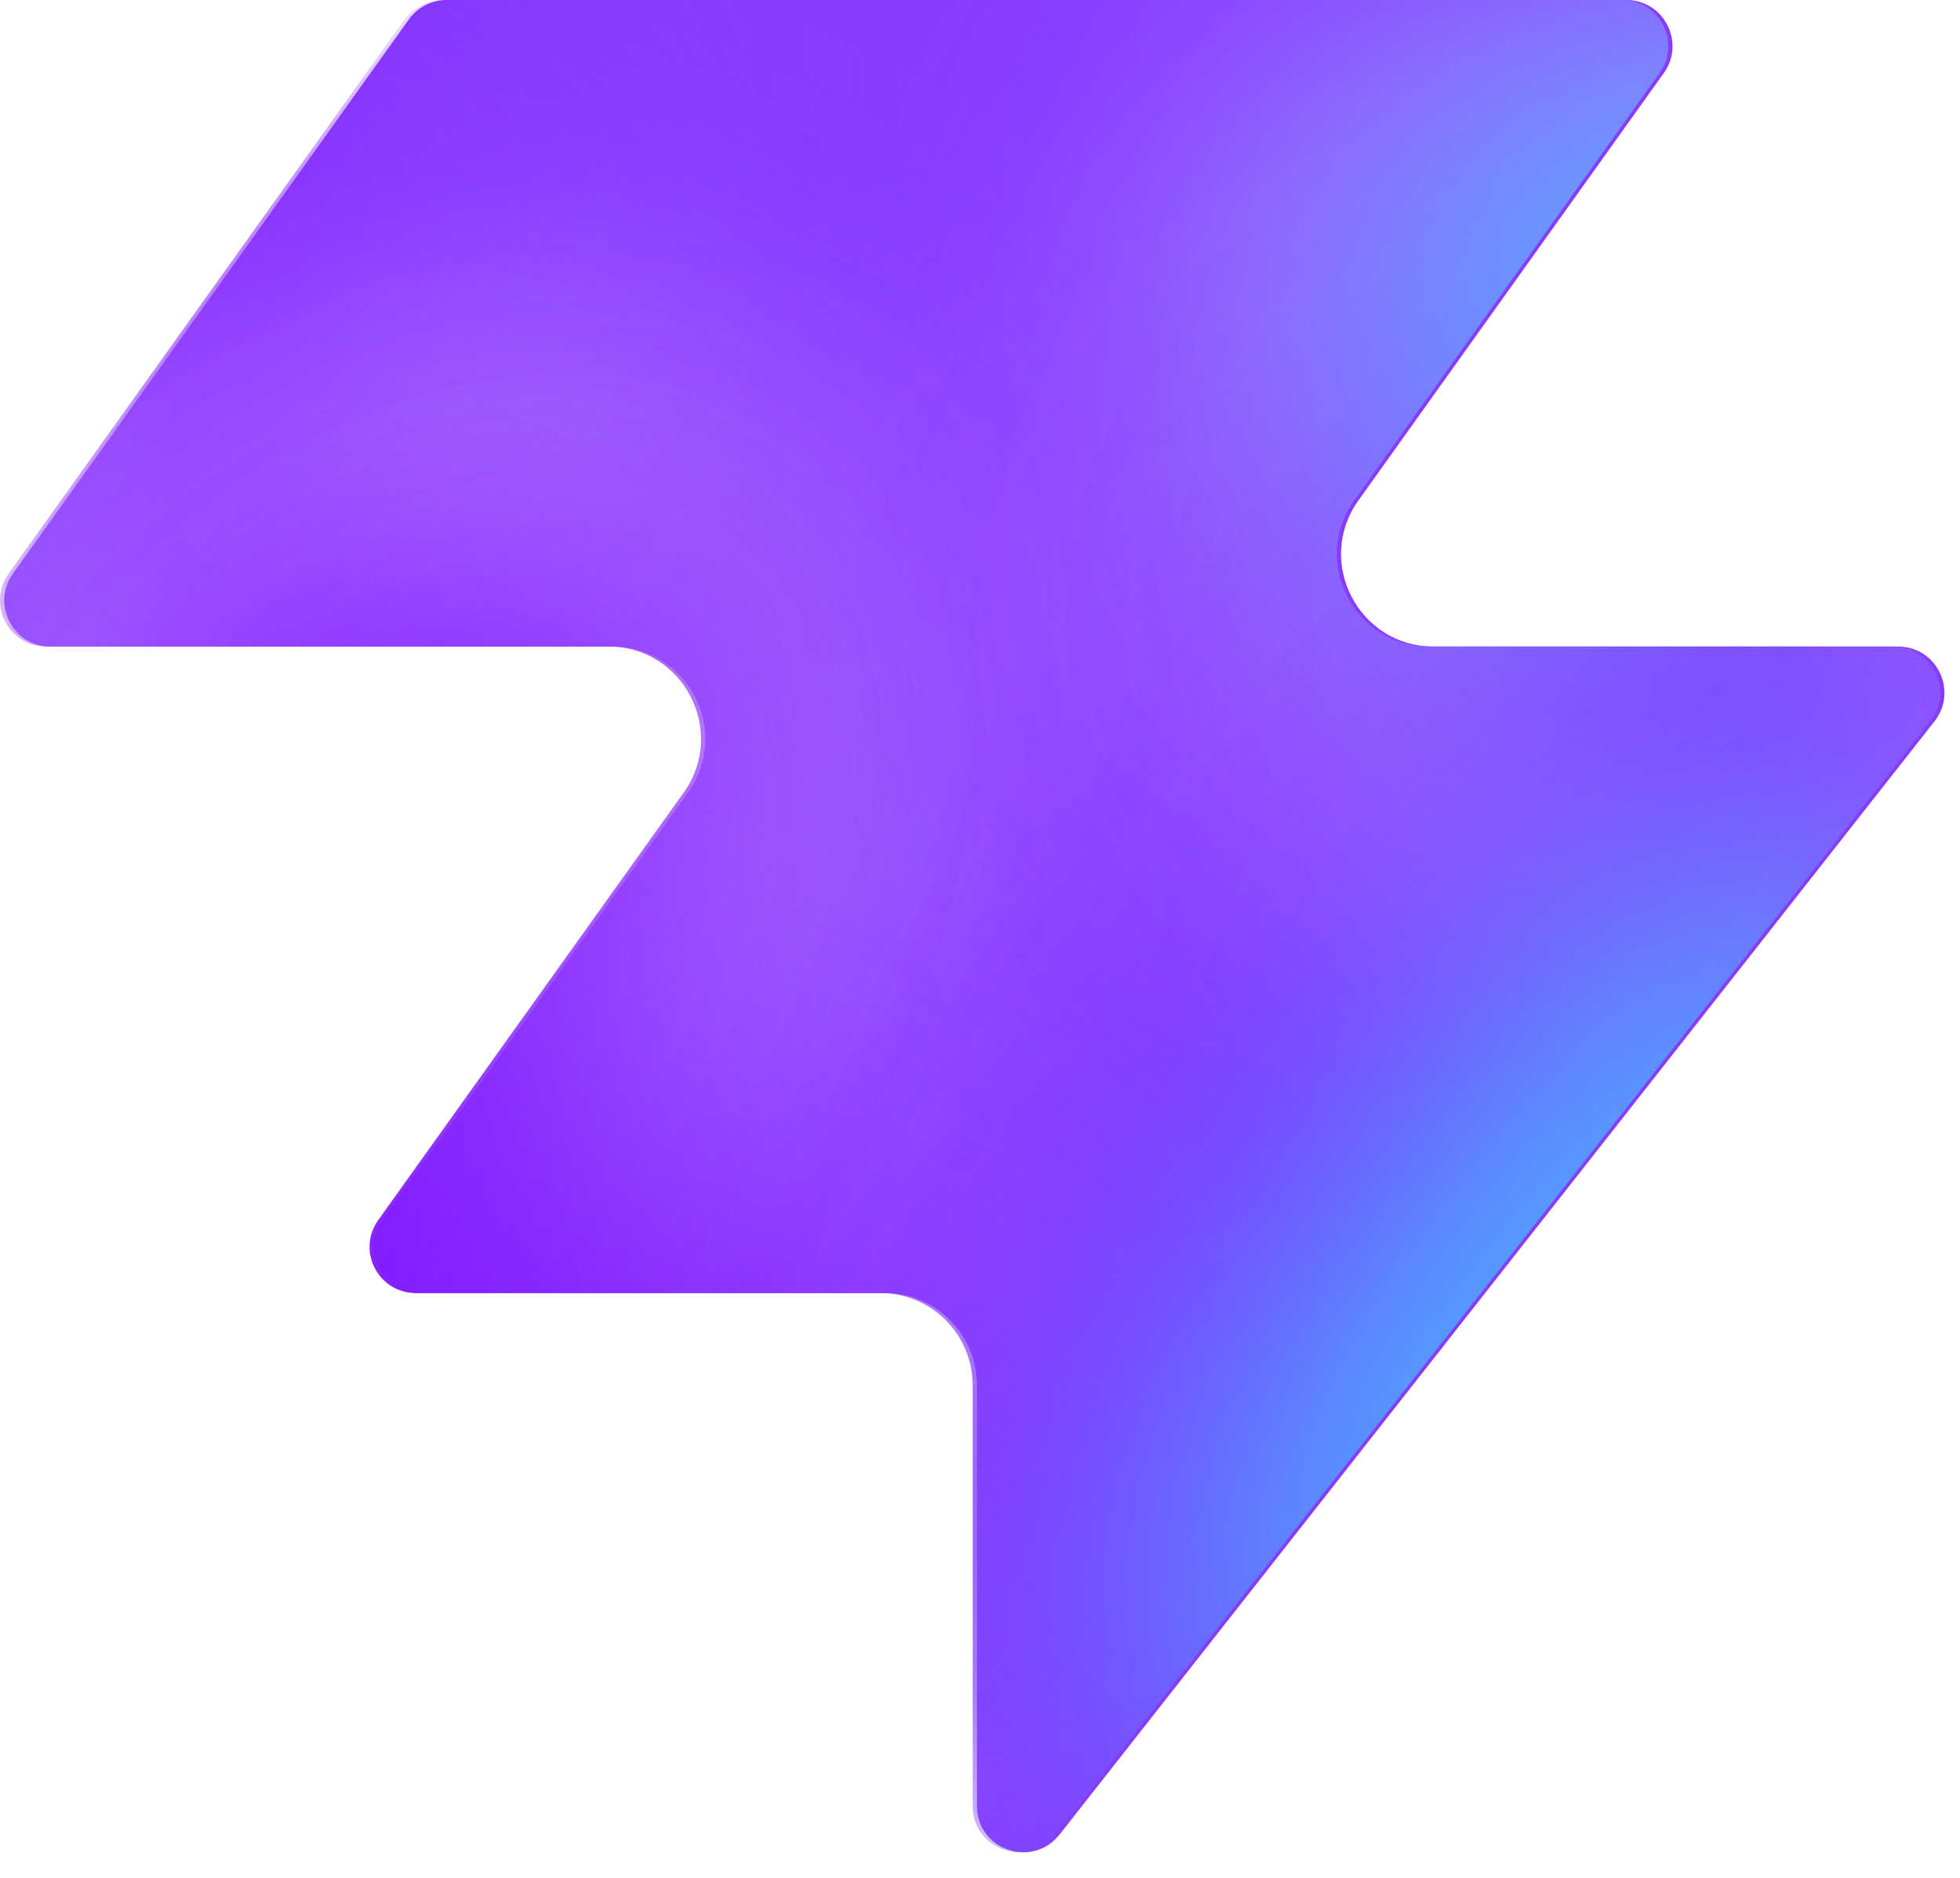
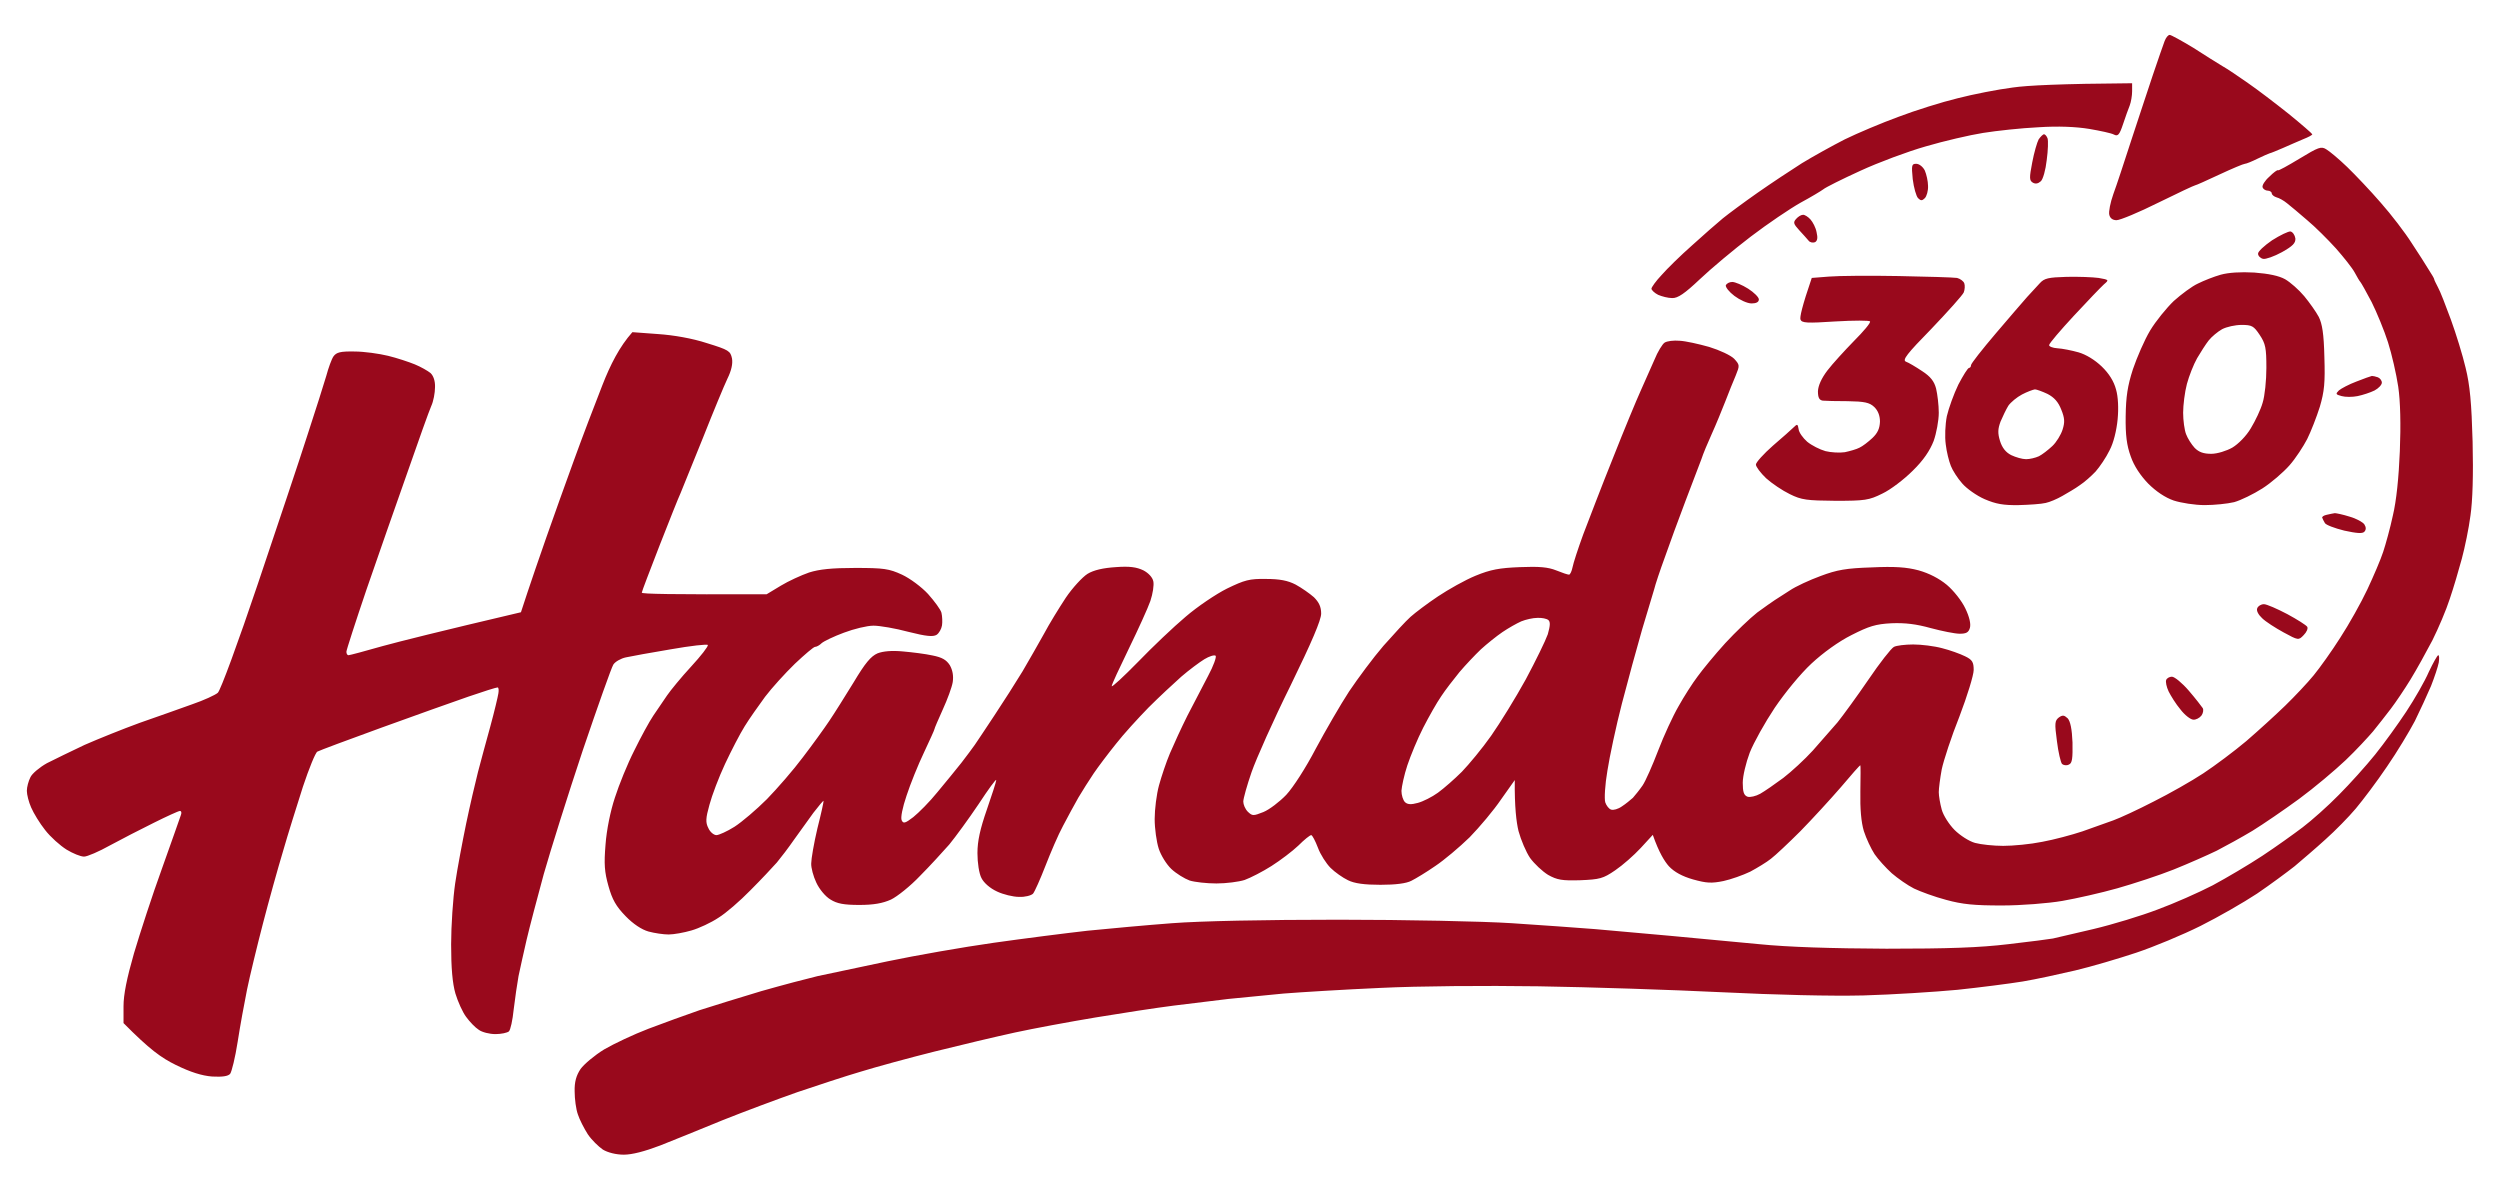
- <svg xmlns="http://www.w3.org/2000/svg" width="48" height="46" fill="none" viewBox="0 0 48 46">
-   <path fill="#863bff" d="M25.946 44.938c-.664.845-2.021.375-2.021-.698V33.937a2.26 2.26 0 0 0-2.262-2.262H10.287c-.92 0-1.456-1.04-.92-1.788l7.48-10.471c1.07-1.497 0-3.578-1.842-3.578H1.237c-.92 0-1.456-1.04-.92-1.788L10.013.474c.214-.297.556-.474.92-.474h28.894c.92 0 1.456 1.04.92 1.788l-7.48 10.471c-1.07 1.498 0 3.579 1.842 3.579h11.377c.943 0 1.473 1.088.89 1.83L25.947 44.94z" style="fill:#863bff;fill:color(display-p3 .525 .23 1);fill-opacity:1" />
-   <mask id="a" width="48" height="46" x="0" y="0" maskUnits="userSpaceOnUse" style="mask-type:alpha">
-     <path fill="#000" d="M25.842 44.938c-.664.844-2.021.375-2.021-.698V33.937a2.26 2.26 0 0 0-2.262-2.262H10.183c-.92 0-1.456-1.04-.92-1.788l7.48-10.471c1.07-1.498 0-3.579-1.842-3.579H1.133c-.92 0-1.456-1.04-.92-1.787L9.91.473c.214-.297.556-.474.92-.474h28.894c.92 0 1.456 1.04.92 1.788l-7.48 10.471c-1.07 1.498 0 3.578 1.842 3.578h11.377c.943 0 1.473 1.088.89 1.832L25.843 44.94z" style="fill:#000;fill-opacity:1" />
-   </mask>
-   <g mask="url(#a)">
-     <g filter="url(#b)">
-       <ellipse cx="5.508" cy="14.704" fill="#ede6ff" rx="5.508" ry="14.704" style="fill:#ede6ff;fill:color(display-p3 .927 .903 1);fill-opacity:1" transform="matrix(.00324 1 1 -.00324 -4.47 31.516)" />
-     </g>
-     <g filter="url(#c)">
-       <ellipse cx="10.399" cy="29.851" fill="#ede6ff" rx="10.399" ry="29.851" style="fill:#ede6ff;fill:color(display-p3 .927 .903 1);fill-opacity:1" transform="matrix(.00324 1 1 -.00324 -39.328 7.883)" />
-     </g>
-     <g filter="url(#d)">
-       <ellipse cx="5.508" cy="30.487" fill="#7e14ff" rx="5.508" ry="30.487" style="fill:#7e14ff;fill:color(display-p3 .492 .077 1);fill-opacity:1" transform="rotate(89.814 -25.913 -14.639)scale(1 -1)" />
-     </g>
-     <g filter="url(#e)">
-       <ellipse cx="5.508" cy="30.599" fill="#7e14ff" rx="5.508" ry="30.599" style="fill:#7e14ff;fill:color(display-p3 .492 .077 1);fill-opacity:1" transform="rotate(89.814 -32.644 -3.334)scale(1 -1)" />
-     </g>
-     <g filter="url(#f)">
-       <ellipse cx="5.508" cy="30.599" fill="#7e14ff" rx="5.508" ry="30.599" style="fill:#7e14ff;fill:color(display-p3 .492 .077 1);fill-opacity:1" transform="matrix(.00324 1 1 -.00324 -34.34 30.47)" />
-     </g>
-     <g filter="url(#g)">
-       <ellipse cx="14.072" cy="22.078" fill="#ede6ff" rx="14.072" ry="22.078" style="fill:#ede6ff;fill:color(display-p3 .927 .903 1);fill-opacity:1" transform="rotate(93.35 24.506 48.493)scale(-1 1)" />
-     </g>
-     <g filter="url(#h)">
-       <ellipse cx="3.47" cy="21.501" fill="#7e14ff" rx="3.47" ry="21.501" style="fill:#7e14ff;fill:color(display-p3 .492 .077 1);fill-opacity:1" transform="rotate(89.009 28.708 47.59)scale(-1 1)" />
-     </g>
-     <g filter="url(#i)">
-       <ellipse cx="3.47" cy="21.501" fill="#7e14ff" rx="3.47" ry="21.501" style="fill:#7e14ff;fill:color(display-p3 .492 .077 1);fill-opacity:1" transform="rotate(89.009 28.708 47.59)scale(-1 1)" />
-     </g>
-     <g filter="url(#j)">
-       <ellipse cx=".387" cy="8.972" fill="#7e14ff" rx="4.407" ry="29.108" style="fill:#7e14ff;fill:color(display-p3 .492 .077 1);fill-opacity:1" transform="rotate(39.51 .387 8.972)" />
-     </g>
-     <g filter="url(#k)">
-       <ellipse cx="47.523" cy="-6.092" fill="#7e14ff" rx="4.407" ry="29.108" style="fill:#7e14ff;fill:color(display-p3 .492 .077 1);fill-opacity:1" transform="rotate(37.892 47.523 -6.092)" />
-     </g>
-     <g filter="url(#l)">
-       <ellipse cx="41.412" cy="6.333" fill="#47bfff" rx="5.971" ry="9.665" style="fill:#47bfff;fill:color(display-p3 .28 .748 1);fill-opacity:1" transform="rotate(37.892 41.412 6.333)" />
-     </g>
-     <g filter="url(#m)">
-       <ellipse cx="-1.879" cy="38.332" fill="#7e14ff" rx="4.407" ry="29.108" style="fill:#7e14ff;fill:color(display-p3 .492 .077 1);fill-opacity:1" transform="rotate(37.892 -1.88 38.332)" />
-     </g>
-     <g filter="url(#n)">
-       <ellipse cx="-1.879" cy="38.332" fill="#7e14ff" rx="4.407" ry="29.108" style="fill:#7e14ff;fill:color(display-p3 .492 .077 1);fill-opacity:1" transform="rotate(37.892 -1.88 38.332)" />
-     </g>
-     <g filter="url(#o)">
-       <ellipse cx="35.651" cy="29.907" fill="#7e14ff" rx="4.407" ry="29.108" style="fill:#7e14ff;fill:color(display-p3 .492 .077 1);fill-opacity:1" transform="rotate(37.892 35.651 29.907)" />
-     </g>
-     <g filter="url(#p)">
-       <ellipse cx="38.418" cy="32.4" fill="#47bfff" rx="5.971" ry="15.297" style="fill:#47bfff;fill:color(display-p3 .28 .748 1);fill-opacity:1" transform="rotate(37.892 38.418 32.4)" />
-     </g>
-   </g>
-   <defs>
-     <filter id="b" width="60.045" height="41.654" x="-19.77" y="16.149" color-interpolation-filters="sRGB" filterUnits="userSpaceOnUse">
-       <feFlood flood-opacity="0" result="BackgroundImageFix" />
-       <feBlend in="SourceGraphic" in2="BackgroundImageFix" result="shape" />
-       <feGaussianBlur result="effect1_foregroundBlur_2002_17158" stdDeviation="7.659" />
-     </filter>
-     <filter id="c" width="90.34" height="51.437" x="-54.613" y="-7.533" color-interpolation-filters="sRGB" filterUnits="userSpaceOnUse">
-       <feFlood flood-opacity="0" result="BackgroundImageFix" />
-       <feBlend in="SourceGraphic" in2="BackgroundImageFix" result="shape" />
-       <feGaussianBlur result="effect1_foregroundBlur_2002_17158" stdDeviation="7.659" />
-     </filter>
-     <filter id="d" width="79.355" height="29.4" x="-49.64" y="2.03" color-interpolation-filters="sRGB" filterUnits="userSpaceOnUse">
-       <feFlood flood-opacity="0" result="BackgroundImageFix" />
-       <feBlend in="SourceGraphic" in2="BackgroundImageFix" result="shape" />
-       <feGaussianBlur result="effect1_foregroundBlur_2002_17158" stdDeviation="4.596" />
-     </filter>
-     <filter id="e" width="79.579" height="29.4" x="-45.045" y="20.029" color-interpolation-filters="sRGB" filterUnits="userSpaceOnUse">
-       <feFlood flood-opacity="0" result="BackgroundImageFix" />
-       <feBlend in="SourceGraphic" in2="BackgroundImageFix" result="shape" />
-       <feGaussianBlur result="effect1_foregroundBlur_2002_17158" stdDeviation="4.596" />
-     </filter>
-     <filter id="f" width="79.579" height="29.4" x="-43.513" y="21.178" color-interpolation-filters="sRGB" filterUnits="userSpaceOnUse">
-       <feFlood flood-opacity="0" result="BackgroundImageFix" />
-       <feBlend in="SourceGraphic" in2="BackgroundImageFix" result="shape" />
-       <feGaussianBlur result="effect1_foregroundBlur_2002_17158" stdDeviation="4.596" />
-     </filter>
-     <filter id="g" width="74.749" height="58.852" x="15.756" y="-17.901" color-interpolation-filters="sRGB" filterUnits="userSpaceOnUse">
-       <feFlood flood-opacity="0" result="BackgroundImageFix" />
-       <feBlend in="SourceGraphic" in2="BackgroundImageFix" result="shape" />
-       <feGaussianBlur result="effect1_foregroundBlur_2002_17158" stdDeviation="7.659" />
-     </filter>
-     <filter id="h" width="61.377" height="25.362" x="23.548" y="2.284" color-interpolation-filters="sRGB" filterUnits="userSpaceOnUse">
-       <feFlood flood-opacity="0" result="BackgroundImageFix" />
-       <feBlend in="SourceGraphic" in2="BackgroundImageFix" result="shape" />
-       <feGaussianBlur result="effect1_foregroundBlur_2002_17158" stdDeviation="4.596" />
-     </filter>
-     <filter id="i" width="61.377" height="25.362" x="23.548" y="2.284" color-interpolation-filters="sRGB" filterUnits="userSpaceOnUse">
-       <feFlood flood-opacity="0" result="BackgroundImageFix" />
-       <feBlend in="SourceGraphic" in2="BackgroundImageFix" result="shape" />
-       <feGaussianBlur result="effect1_foregroundBlur_2002_17158" stdDeviation="4.596" />
-     </filter>
-     <filter id="j" width="56.045" height="63.649" x="-27.636" y="-22.853" color-interpolation-filters="sRGB" filterUnits="userSpaceOnUse">
-       <feFlood flood-opacity="0" result="BackgroundImageFix" />
-       <feBlend in="SourceGraphic" in2="BackgroundImageFix" result="shape" />
-       <feGaussianBlur result="effect1_foregroundBlur_2002_17158" stdDeviation="4.596" />
-     </filter>
-     <filter id="k" width="54.814" height="64.646" x="20.116" y="-38.415" color-interpolation-filters="sRGB" filterUnits="userSpaceOnUse">
-       <feFlood flood-opacity="0" result="BackgroundImageFix" />
-       <feBlend in="SourceGraphic" in2="BackgroundImageFix" result="shape" />
-       <feGaussianBlur result="effect1_foregroundBlur_2002_17158" stdDeviation="4.596" />
-     </filter>
-     <filter id="l" width="33.541" height="35.313" x="24.641" y="-11.323" color-interpolation-filters="sRGB" filterUnits="userSpaceOnUse">
-       <feFlood flood-opacity="0" result="BackgroundImageFix" />
-       <feBlend in="SourceGraphic" in2="BackgroundImageFix" result="shape" />
-       <feGaussianBlur result="effect1_foregroundBlur_2002_17158" stdDeviation="4.596" />
-     </filter>
-     <filter id="m" width="54.814" height="64.646" x="-29.286" y="6.009" color-interpolation-filters="sRGB" filterUnits="userSpaceOnUse">
-       <feFlood flood-opacity="0" result="BackgroundImageFix" />
-       <feBlend in="SourceGraphic" in2="BackgroundImageFix" result="shape" />
-       <feGaussianBlur result="effect1_foregroundBlur_2002_17158" stdDeviation="4.596" />
-     </filter>
-     <filter id="n" width="54.814" height="64.646" x="-29.286" y="6.009" color-interpolation-filters="sRGB" filterUnits="userSpaceOnUse">
-       <feFlood flood-opacity="0" result="BackgroundImageFix" />
-       <feBlend in="SourceGraphic" in2="BackgroundImageFix" result="shape" />
-       <feGaussianBlur result="effect1_foregroundBlur_2002_17158" stdDeviation="4.596" />
-     </filter>
-     <filter id="o" width="54.814" height="64.646" x="8.244" y="-2.416" color-interpolation-filters="sRGB" filterUnits="userSpaceOnUse">
-       <feFlood flood-opacity="0" result="BackgroundImageFix" />
-       <feBlend in="SourceGraphic" in2="BackgroundImageFix" result="shape" />
-       <feGaussianBlur result="effect1_foregroundBlur_2002_17158" stdDeviation="4.596" />
-     </filter>
-     <filter id="p" width="39.409" height="43.623" x="18.713" y="10.588" color-interpolation-filters="sRGB" filterUnits="userSpaceOnUse">
-       <feFlood flood-opacity="0" result="BackgroundImageFix" />
-       <feBlend in="SourceGraphic" in2="BackgroundImageFix" result="shape" />
-       <feGaussianBlur result="effect1_foregroundBlur_2002_17158" stdDeviation="4.596" />
-     </filter>
-   </defs>
+ <svg xmlns="http://www.w3.org/2000/svg" version="1.2" viewBox="0 0 931 439" width="931" height="439">
+   <style>.a{opacity:1;fill:#99091c}</style>
+   <path fill-rule="evenodd" class="a" d="m808 13c0.5 0 4.5 2.2 8.8 4.8 4.2 2.7 9.1 5.8 10.8 6.8 1.8 1 6.1 3.9 9.5 6.3 3.5 2.4 10.3 7.6 15.2 11.5 4.8 3.9 8.7 7.3 8.8 7.6 0 0.3-1.5 1.1-3.3 1.8-1.8 0.8-5.2 2.2-7.6 3.3-2.3 1-4.5 1.9-5 2-0.4 0.1-2.4 1-4.5 2-2 1-4.2 1.9-4.7 1.9-0.5 0-4.8 1.8-9.5 4-4.7 2.2-8.7 4-9 4-0.3 0-6.5 2.9-13.8 6.5-7.2 3.6-14.2 6.5-15.5 6.5-1.4 0-2.4-0.7-2.7-2-0.3-1.1 0.4-4.6 1.5-7.7 1.2-3.2 4.1-12.1 6.6-19.8 2.5-7.7 6.2-18.7 8.1-24.5 2-5.8 3.9-11.5 4.4-12.7 0.5-1.3 1.3-2.3 1.9-2.3zm-14 18v3c0 1.6-0.4 4-0.9 5.3-0.5 1.2-1.6 4.3-2.5 7-1.3 3.9-1.9 4.6-3.4 3.8-0.9-0.5-5.1-1.4-9.2-2.1-4.9-0.8-11.5-1.1-19-0.6-6.3 0.3-15.5 1.3-20.5 2.1-5 0.8-14.5 3-21.3 5-6.7 1.9-17.7 6-24.4 9.1-6.8 3.1-13 6.2-13.8 6.9-0.8 0.6-4.6 2.9-8.5 5-3.9 2.2-12.2 7.8-18.5 12.6-6.3 4.8-14.9 12-19 15.9-5.6 5.3-8.2 7.1-10.3 7-1.5 0-3.8-0.6-5.2-1.2-1.4-0.7-2.5-1.8-2.5-2.3 0-0.5 1.7-2.9 3.8-5.1 2-2.3 7.1-7.3 11.3-11 4.2-3.8 9.3-8.3 11.5-10.1 2.1-1.7 7.9-6 12.9-9.5 5-3.5 12.4-8.4 16.5-11 4.1-2.5 11.3-6.5 16-8.9 4.7-2.3 13.7-6.1 20-8.4 6.3-2.4 16.2-5.5 22-6.9 5.8-1.5 15-3.3 20.5-4 5.5-0.8 17.8-1.4 44.5-1.6zm-32.8 19c0.4 0 1 0.7 1.3 1.5 0.3 0.8 0.2 4.5-0.3 8.1-0.4 3.7-1.4 7.2-2.2 7.9-1 0.9-2 1.1-3 0.5-1.3-0.8-1.3-1.8-0.2-7.5 0.7-3.7 1.8-7.5 2.4-8.6 0.7-1 1.6-1.9 2-1.9zm105.1 5.6c1.2 0.7 4.7 3.6 7.8 6.6 3 2.9 8.7 8.9 12.5 13.3 3.9 4.4 9.1 11.2 11.5 15 2.5 3.8 5.4 8.3 6.4 10 1.1 1.7 2 3.2 2 3.5 0 0.3 0.7 1.6 1.4 3 0.8 1.4 2.9 6.8 4.8 12 1.9 5.2 4.4 13.3 5.5 18 1.6 6.5 2.2 13 2.6 27.5 0.3 12.4 0 22-0.8 27.5-0.6 4.7-2.1 11.9-3.2 16-1.1 4.1-3.1 10.9-4.5 15-1.3 4.1-4.3 11.1-6.5 15.5-2.3 4.4-5.9 10.9-8.1 14.5-2.2 3.6-5.5 8.5-7.4 11-1.9 2.5-4.9 6.3-6.6 8.4-1.8 2.1-6.3 7-10.2 10.7-3.9 3.7-11.6 10.2-17.3 14.4-5.6 4.1-13.5 9.5-17.4 11.9-4 2.4-10 5.7-13.3 7.4-3.3 1.6-10.5 4.8-16 7-5.5 2.2-15 5.3-21 7-6 1.7-15.3 3.8-20.5 4.7-5.2 0.9-15.3 1.7-22.5 1.7-10.3 0-14.6-0.4-20.8-2.1-4.2-1.1-9.6-3.1-11.9-4.2-2.4-1.2-6.1-3.8-8.3-5.7-2.2-2-5.1-5.2-6.4-7.1-1.3-2-3.1-5.8-4-8.6q-1.5-5-1.3-14.8c0.1-5.3 0.1-9.7 0-9.7-0.2-0.1-3.4 3.6-7.3 8.2-3.9 4.5-10.6 11.8-15 16.3-4.4 4.4-9.4 9.1-11 10.3-1.6 1.3-5.1 3.4-7.7 4.8-2.7 1.3-7.2 2.9-10 3.5-4.4 0.9-6.3 0.8-11.3-0.6q-6-1.7-9-4.9c-1.6-1.8-3.7-5.1-6-11.7l-4.5 4.9c-2.5 2.7-6.7 6.4-9.5 8.3-4.5 3.1-5.8 3.4-13 3.7-6.8 0.2-8.6-0.1-12-2-2.1-1.3-5.1-4.1-6.7-6.3-1.5-2.2-3.4-6.7-4.3-10-0.8-3.3-1.5-8.9-1.4-19l-5.1 7.2c-2.7 4-8 10.3-11.7 14.1-3.8 3.7-9.5 8.5-12.8 10.7-3.3 2.3-7.3 4.7-8.9 5.5-1.9 1-5.9 1.5-11.5 1.5-6 0-9.7-0.5-12.1-1.7-1.9-0.9-4.9-3-6.5-4.6-1.6-1.6-3.8-5-4.7-7.5-1-2.6-2.1-4.7-2.5-4.7-0.5 0-2.6 1.7-4.8 3.9-2.2 2.1-6.7 5.5-10 7.6-3.3 2.1-7.8 4.4-10 5.2-2.2 0.7-6.9 1.3-10.5 1.3-3.6 0-8.1-0.5-10-1.1-1.9-0.7-5-2.6-6.8-4.3-1.8-1.7-3.9-5.1-4.7-7.6-0.8-2.5-1.5-7.4-1.5-11 0-3.6 0.7-9.2 1.6-12.5 0.9-3.3 2.7-8.7 4.1-12 1.4-3.3 4.3-9.6 6.5-14 2.3-4.4 5.7-11 7.7-14.8 2-3.7 3.2-7.1 2.8-7.5-0.5-0.4-2.4 0.2-4.2 1.3-1.8 1.1-5.7 4-8.6 6.5-2.8 2.5-8.3 7.6-12.2 11.5-3.8 3.9-9.3 9.9-12.1 13.5-2.9 3.6-6.6 8.5-8.3 11-1.7 2.5-4.2 6.5-5.7 9-1.4 2.5-4 7.2-5.7 10.5-1.8 3.3-4.7 10.1-6.6 15-1.9 4.9-4 9.6-4.6 10.3-0.7 0.7-3 1.3-5.2 1.2-2.2 0-5.9-0.9-8.2-2-2.6-1.2-4.9-3.2-5.8-5-0.9-1.7-1.5-5.7-1.5-9.3 0-4.5 1-9 3.5-16.2 1.9-5.5 3.5-10.4 3.5-11 0-0.6-3 3.5-6.6 9-3.7 5.5-8.6 12.2-10.9 15-2.4 2.7-7.2 8-10.9 11.7-3.6 3.8-8.5 7.7-10.8 8.8-3.1 1.4-6.5 2-11.8 2-5.8 0-8.3-0.5-10.7-2-1.9-1.1-4.2-3.9-5.3-6.3-1.1-2.3-2-5.6-1.9-7.2 0-1.6 1-7.5 2.3-13 1.4-5.5 2.4-10.1 2.3-10.3-0.1-0.1-1.8 1.9-3.8 4.5-1.9 2.6-5.2 7.2-7.2 10-2 2.9-4.9 6.7-6.4 8.5-1.6 1.8-5.9 6.4-9.8 10.3-3.9 4-9.2 8.6-12 10.3-2.7 1.8-7.2 3.9-10 4.7-2.7 0.8-6.6 1.5-8.5 1.5-1.9 0-5.3-0.5-7.5-1.1-2.5-0.7-5.7-2.8-8.5-5.7-3.6-3.7-5-6.2-6.4-11.2-1.5-5.3-1.7-8.2-1.1-15.5 0.4-5.4 1.8-12.4 3.5-17.5 1.5-4.7 4.7-12.6 7.2-17.5 2.4-4.9 5.6-10.8 7.1-13 1.5-2.2 3.8-5.6 5.1-7.5 1.3-1.9 5.3-6.8 9-10.8 3.6-3.9 6.4-7.5 6.2-8-0.2-0.4-6.4 0.3-13.8 1.6-7.3 1.2-14.8 2.6-16.7 3-1.9 0.4-4 1.6-4.7 2.7-0.7 1.1-5.8 15.5-11.4 32-5.5 16.5-12 37.2-14.5 46-2.4 8.8-5.3 19.8-6.4 24.5-1.1 4.7-2.4 10.7-3 13.5-0.5 2.7-1.3 8.3-1.8 12.4-0.4 4-1.2 7.7-1.8 8.2-0.6 0.5-2.8 1-5 1-2.2 0-5-0.7-6.2-1.6-1.3-0.8-3.4-3-4.7-4.8-1.3-1.7-3.1-5.7-4-8.7-1.1-3.8-1.6-9.5-1.6-18.3 0-7 0.7-17.2 1.5-22.7 0.8-5.5 2.7-15.5 4.1-22.3 1.4-6.7 3.4-15.3 4.4-19.2 1-3.9 3.1-11.5 4.6-17 1.5-5.5 2.8-11 3-12.3 0.2-1.2 0.1-2.2-0.3-2.2-0.5 0-5.3 1.5-10.8 3.4-5.5 1.9-20.1 7.1-32.5 11.6-12.4 4.5-23.1 8.5-23.8 8.9-0.7 0.3-3.1 6.2-5.4 13.1-2.2 6.9-5.6 17.7-7.4 24-1.9 6.3-5.3 18.5-7.5 27-2.2 8.5-4.9 19.6-5.9 24.5-1 4.9-2.6 13.7-3.5 19.5-0.9 5.8-2.2 11.1-2.8 11.9-0.8 0.9-2.9 1.2-6.7 1-3.8-0.3-8-1.6-13.5-4.3-5.5-2.7-9.8-5.8-19.5-15.6v-6.3c0-4.3 1.2-10.3 3.9-19.7 2.2-7.4 6.8-21.6 10.4-31.5 3.5-9.9 6.7-18.8 7-19.8 0.4-0.9 0.3-1.7-0.3-1.7-0.5 0-4.9 2-9.7 4.4-4.9 2.4-12.2 6.2-16.3 8.4-4.1 2.3-8.5 4.2-9.7 4.2-1.3 0-4.2-1.2-6.5-2.6-2.4-1.5-6-4.7-8-7.3-2-2.5-4.3-6.3-5.2-8.4-0.9-2-1.6-4.8-1.6-6.2 0-1.4 0.6-3.6 1.3-5 0.6-1.4 3.5-3.8 6.2-5.3 2.8-1.4 9.1-4.5 14-6.8 5-2.2 14.2-5.9 20.5-8.2 6.3-2.2 15.1-5.3 19.5-6.9 4.4-1.5 8.7-3.5 9.6-4.3 1-0.8 7.7-19.1 14.9-40.5 7.2-21.4 15.6-46.4 18.5-55.5 3-9.1 6.1-19 7-22 0.8-3 2-6.3 2.7-7.3 1.1-1.5 2.6-1.9 7.8-1.8 3.6 0 9.2 0.8 12.5 1.6 3.3 0.8 7.8 2.3 10 3.2 2.2 0.9 4.8 2.4 5.8 3.2 1.1 1 1.8 3 1.7 5.3 0 2.1-0.6 5.3-1.4 7-0.8 1.8-4.8 13-8.9 24.8-4.2 11.8-11 31.4-15.2 43.5-4.1 12.1-7.5 22.6-7.5 23.2 0 0.7 0.3 1.3 0.8 1.3 0.4 0 6.1-1.5 12.7-3.4 6.6-1.8 20.9-5.4 51.5-12.6l2.4-7.3c1.3-3.9 4.5-13.3 7.1-20.7 2.6-7.4 7.2-20.3 10.2-28.5 3-8.3 7.8-20.9 10.6-28 3-7.7 6.4-14.4 11.2-19.8l9.5 0.7c5.9 0.4 12.8 1.6 18.3 3.4 8.1 2.5 8.7 2.9 9.3 5.7q0.5 3-1.7 7.5c-1.2 2.5-5.3 12.4-9.1 22-3.9 9.6-7.6 18.8-8.3 20.5-0.8 1.7-4.3 10.5-7.9 19.7-3.6 9.3-6.6 17.1-6.6 17.5 0 0.5 10.5 0.7 46.5 0.6l5.3-3.2c2.8-1.7 7.6-3.9 10.5-4.9 3.8-1.2 8.4-1.7 17.2-1.7 10.7 0 12.6 0.3 17.4 2.5 3 1.4 7.3 4.6 9.7 7.2 2.4 2.7 4.7 5.8 5 7 0.3 1.3 0.4 3.4 0.2 4.7-0.2 1.3-1.1 2.9-2 3.5-1.3 0.8-3.8 0.6-10.5-1.1-4.8-1.3-10.7-2.3-13-2.3-2.4 0-7.3 1.2-11 2.6-3.8 1.4-7.5 3.2-8.3 3.9-0.8 0.8-1.9 1.4-2.5 1.4-0.5 0-3.9 2.9-7.5 6.3-3.6 3.5-8.6 9-11.1 12.3-2.4 3.3-5.9 8.2-7.6 11-1.7 2.7-5 9.1-7.3 14-2.3 4.9-4.9 11.8-5.8 15.2-1.4 5-1.5 6.6-0.4 8.7 0.6 1.4 2 2.6 3 2.6 0.9 0 4-1.4 6.7-3.1 2.8-1.8 8.2-6.4 12.1-10.3 3.8-3.9 9.9-10.9 13.4-15.6 3.6-4.7 8-10.8 9.8-13.5 1.9-2.8 5.9-9.2 9.1-14.4 4.3-7.2 6.4-9.7 8.9-10.8 2.1-0.8 5.3-1.1 9.5-0.7 3.4 0.3 8.3 0.9 11 1.5 3.5 0.7 5.1 1.6 6.4 3.6q1.6 2.8 1.1 6.3c-0.3 1.9-2 6.5-3.7 10.2-1.7 3.8-3.1 7-3.1 7.3 0 0.3-1.8 4.2-3.9 8.7-2.2 4.6-5.1 11.8-6.5 16.1-1.5 4.4-2.3 8.3-1.8 9.2 0.6 1.3 1.3 1.1 4.3-1.2 2-1.6 6.1-5.7 9-9.3 3-3.6 7-8.5 8.9-10.9 1.9-2.5 4.2-5.5 5-6.7 0.8-1.2 4.2-6.2 7.4-11.1 3.2-4.8 7.9-12.2 10.4-16.3 2.4-4.1 6-10.4 8-14 1.9-3.6 5.6-9.6 8.1-13.4 2.5-3.7 6.2-7.7 8.1-8.9 2.3-1.4 5.8-2.2 10.5-2.5 5.2-0.4 7.8 0 10.3 1.2 1.9 1 3.4 2.6 3.7 4.1 0.3 1.4-0.2 4.6-1.1 7.3-0.9 2.6-4.5 10.5-8 17.7-3.5 7.2-6.4 13.4-6.4 14 0 0.6 4.4-3.5 9.8-9 5.3-5.5 13.3-13.1 17.7-16.8 4.4-3.8 11.4-8.5 15.4-10.5 6.6-3.2 8.4-3.7 14.5-3.6 5.2 0 8.2 0.6 11.1 2.1 2.2 1.2 5.2 3.3 6.8 4.7 1.9 1.9 2.7 3.6 2.7 6.1 0 2.4-3.5 10.6-11.4 26.8-6.3 12.7-12.8 27.3-14.5 32.2-1.7 4.9-3.1 9.9-3.1 11 0 1.1 0.7 2.8 1.7 3.8 1.7 1.6 2 1.6 5.8 0.1 2.2-0.9 6-3.8 8.5-6.4 2.6-2.8 7.3-10.1 11-17.2 3.6-6.7 9.2-16.4 12.4-21.3 3.3-4.9 9-12.6 12.8-17 3.9-4.4 8.4-9.3 10.1-10.8 1.8-1.6 6.3-5 10.2-7.6 3.9-2.6 10.1-6.1 14-7.7 5.6-2.3 8.9-2.9 16.5-3.2 7.2-0.3 10.5 0 13.5 1.2 2.2 0.9 4.3 1.6 4.8 1.6 0.4 0 1-1.2 1.3-2.7 0.3-1.6 2.1-7.1 4-12.3 2-5.2 6.9-18.1 11.1-28.5 4.1-10.4 8.8-21.7 10.3-25 1.5-3.3 3.8-8.5 5.1-11.5 1.2-3 3-5.9 3.8-6.4 0.9-0.6 3.4-0.9 5.6-0.7 2.2 0.1 7.1 1.2 11 2.3 3.9 1.2 8 3.1 9.3 4.4 2.1 2.3 2.1 2.5 0.6 6.2-0.9 2-2.6 6.4-3.9 9.7-1.3 3.3-3.5 8.7-5 12-1.5 3.3-3.3 7.6-3.9 9.5-0.7 1.9-3.4 8.9-5.9 15.5-2.5 6.6-6 16.1-7.7 21-1.8 4.9-3.6 10.3-4 12-0.5 1.7-2.5 8.4-4.5 15-1.9 6.6-5.3 19-7.5 27.5-2.2 8.5-4.6 19.8-5.4 25-0.9 5.2-1.2 10.5-0.8 11.8 0.4 1.2 1.4 2.5 2.2 2.7 0.8 0.3 2.6-0.2 4-1.2 1.4-0.9 3.2-2.4 4.1-3.2 0.8-0.9 2.5-3 3.6-4.6 1.1-1.6 3.7-7.5 5.8-13 2.1-5.5 5.5-12.9 7.6-16.5 2-3.6 5.2-8.6 7.1-11.1 1.8-2.5 6.4-8.1 10.3-12.4 3.9-4.2 9.2-9.3 11.9-11.4 2.7-2 5.6-4 6.5-4.6 0.9-0.6 3.4-2.2 5.6-3.6 2.2-1.5 7.4-3.9 11.5-5.4 6.1-2.3 9.6-2.9 19-3.2 8.6-0.4 13-0.1 17.5 1.1 3.9 1.1 7.6 3 10.5 5.4 2.5 2.1 5.6 6 6.9 8.8 1.5 3.1 2.1 5.7 1.7 7.2-0.5 1.7-1.3 2.2-3.8 2.2-1.8 0-6.7-1-10.8-2.1-5.4-1.5-9.5-2-14.6-1.8-5.9 0.3-8.4 1.1-14.9 4.4-4.8 2.4-10.6 6.6-14.9 10.6-4.1 3.8-9.9 10.9-13.7 16.5-3.6 5.4-7.8 12.9-9.3 16.7-1.4 3.7-2.6 8.7-2.6 11.2 0 3.4 0.4 4.7 1.8 5.2 0.9 0.3 3.1-0.2 4.7-1.1 1.6-0.9 5.5-3.6 8.6-5.9 3-2.3 8-6.9 11-10.2 3-3.4 7.1-8.1 9.2-10.5 2-2.5 7.2-9.6 11.5-15.9 4.2-6.2 8.5-11.7 9.5-12.2 0.9-0.5 4.2-0.9 7.2-0.9 3 0 7.9 0.6 10.8 1.4 2.8 0.7 6.7 2.1 8.5 3 2.7 1.3 3.2 2.2 3.2 5.1 0 1.9-2.4 9.7-5.3 17.3-3 7.5-5.9 16.4-6.6 19.7-0.6 3.3-1.1 7.1-1.1 8.5 0 1.4 0.5 4.3 1.1 6.5 0.6 2.2 2.8 5.6 4.8 7.6 2 2 5.4 4.2 7.6 4.8 2.2 0.6 6.9 1.1 10.5 1.1 3.6 0 10.1-0.6 14.5-1.5 4.4-0.8 11.1-2.6 15-3.9 3.9-1.4 9-3.2 11.5-4.1 2.5-0.9 9.2-4 15-7 5.8-2.9 14.1-7.6 18.5-10.5 4.4-2.9 11.6-8.3 16-12 4.4-3.8 10.9-9.7 14.5-13.2 3.6-3.5 8.4-8.6 10.6-11.3 2.3-2.8 6.8-9.1 9.9-14 3.2-4.9 7.8-13.1 10.1-18 2.3-4.9 5-11.2 5.9-14 0.9-2.7 2.6-8.8 3.6-13.5 1.3-5.4 2.2-14.1 2.6-24 0.4-9.8 0.2-18.6-0.6-24-0.7-4.7-2.4-12.1-3.8-16.5-1.4-4.4-4.2-11.2-6.1-15-2-3.8-3.9-7.2-4.2-7.5-0.3-0.3-1.2-1.8-2.1-3.5-0.9-1.7-4.1-5.7-7-9-3-3.3-7.8-8.1-10.7-10.5-2.9-2.5-6.2-5.3-7.5-6.3-1.2-1-3-2-3.9-2.2-1-0.3-1.8-1-1.8-1.5 0-0.5-0.7-1-1.5-1-0.8 0-1.7-0.6-1.9-1.2-0.3-0.7 0.8-2.5 2.5-4 1.6-1.6 3-2.6 3.2-2.4 0.1 0.3 3.7-1.7 8-4.3 7.1-4.3 8.1-4.7 10-3.5zm-306.8 179.8c-2.2 1.5-5.8 4.4-8 6.4-2.2 2.1-5.8 5.9-8 8.5-2.2 2.7-5.3 6.7-6.8 9-1.6 2.3-4.6 7.6-6.7 11.7-2.1 4.1-4.7 10.4-5.9 14-1.2 3.6-2.1 7.9-2.2 9.5 0 1.6 0.6 3.5 1.3 4.2 0.9 0.9 2.3 1 4.8 0.3 1.9-0.5 5.3-2.2 7.5-3.8 2.2-1.6 6.2-5.1 8.9-7.8 2.6-2.7 7.6-8.7 10.9-13.4 3.3-4.7 9.1-14.1 12.9-21 3.7-6.9 7.4-14.5 8.2-16.8 0.9-3.2 1-4.6 0.2-5.3-0.6-0.5-2.4-0.9-4.1-0.8-1.6 0-4.3 0.6-6 1.3-1.6 0.7-4.8 2.5-7 4zm154.1-174.4c1.1 0 2.5 1.1 3.2 2.5 0.6 1.4 1.2 4 1.2 5.7 0.1 1.8-0.5 3.9-1.2 4.6-1 1-1.5 1-2.5 0-0.7-0.7-1.6-3.9-2-7.1-0.5-5.2-0.4-5.7 1.3-5.7zm-42.2 19c0.6-0.1 1.9 0.7 2.8 1.7 0.9 1 2 3.1 2.3 4.8 0.5 2.1 0.3 3.2-0.6 3.7-0.8 0.3-1.9 0.1-2.4-0.6-0.5-0.6-2.1-2.4-3.5-3.9-2.1-2.3-2.3-2.9-1.1-4.2 0.7-0.8 1.8-1.5 2.5-1.5zm181.6 6.2c0.8 0.2 1.6 1.3 1.8 2.6 0.1 1.7-0.9 2.8-5 5.1-2.9 1.6-6.1 2.7-7 2.5-1-0.2-1.9-1.1-1.9-1.9-0.1-0.8 2.3-3 5.2-5 3-1.9 6.1-3.4 6.9-3.3zm-13.5 15.3c5.3 0.4 9.2 1.2 11.5 2.5 1.9 1.1 5.1 3.9 7.1 6.3 1.9 2.3 4.4 5.8 5.4 7.7 1.3 2.6 1.9 6.3 2.1 15 0.3 9.5 0 12.7-1.7 18.5-1.2 3.8-3.3 9.2-4.7 12-1.4 2.7-4.3 7.2-6.6 9.8-2.3 2.6-6.8 6.5-10.1 8.6-3.3 2.1-8 4.4-10.5 5.1-2.5 0.6-7.4 1.1-11 1.1-3.6 0-8.7-0.8-11.5-1.7-3.2-1.1-6.6-3.4-9.5-6.3-2.9-3-5.3-6.6-6.5-10.1-1.5-4.1-2-7.9-1.9-15 0.1-7.3 0.7-11.3 2.7-17.5 1.5-4.4 4.3-10.9 6.4-14.4 2.1-3.5 6.1-8.4 8.8-11 2.8-2.5 6.8-5.5 9-6.5 2.2-1.1 6-2.6 8.5-3.3 2.9-0.8 7.4-1.1 12.5-0.8zm-17 25.3c-1.1 1.4-3 4.4-4.3 6.6-1.3 2.3-3 6.6-3.8 9.6-0.8 3-1.4 7.9-1.4 10.7 0 2.9 0.5 6.5 1.1 8 0.6 1.6 2 3.8 3.2 5.1 1.6 1.6 3.3 2.2 6.2 2.2 2.2 0 5.7-1.1 7.8-2.3 2.2-1.3 5.2-4.3 6.9-7.2 1.7-2.8 3.7-7 4.4-9.5 0.8-2.5 1.4-8.3 1.4-13 0-7.4-0.3-9-2.5-12.3-2.2-3.3-2.9-3.7-6.7-3.7-2.4 0-5.6 0.7-7.3 1.6-1.6 0.9-3.9 2.8-5 4.2zm-115.5-24c10.7 0.2 20.5 0.5 21.8 0.7 1.2 0.3 2.4 1.2 2.7 2 0.3 0.8 0.2 2.4-0.2 3.4-0.5 1.1-5.9 7.1-12 13.5-9.2 9.4-11 11.7-9.5 12.3 0.9 0.3 3.6 1.9 6 3.5 3.1 2 4.5 3.8 5.2 6.5 0.5 2.1 1 6.2 1 9 0 2.9-0.9 7.7-1.9 10.5-1.4 3.6-3.8 7.2-7.8 11.1-3.2 3.2-8.3 7.1-11.3 8.5-5 2.5-6.5 2.7-17.5 2.7-10.6-0.1-12.6-0.3-17-2.5-2.7-1.3-6.7-4-8.8-5.9-2.1-2-3.8-4.3-3.8-5.1 0-0.8 2.9-4 6.3-7 3.5-3 7-6.1 7.8-6.9 1.3-1.3 1.5-1.2 1.8 0.7 0.1 1.2 1.6 3.3 3.2 4.7 1.7 1.4 4.7 2.9 6.8 3.5 2 0.5 5.3 0.7 7.2 0.4 1.9-0.4 4.4-1.1 5.5-1.7 1.1-0.5 3.2-2.1 4.8-3.6 2-1.9 2.7-3.6 2.8-6.1 0-2.3-0.8-4.2-2.2-5.5-1.7-1.6-3.6-2-9.8-2.1-4.2 0-8.4-0.1-9.3-0.2-1.3-0.2-1.8-1.1-1.8-3.5 0.1-2.1 1.3-4.8 3.5-7.7 1.9-2.5 6.4-7.4 9.9-11 3.6-3.6 6.3-6.8 6-7.3-0.2-0.4-6-0.4-12.8 0-10.7 0.7-12.6 0.6-13.1-0.7-0.3-0.8 0.5-4.7 4.2-15.5l6.4-0.5c3.5-0.3 15.2-0.4 25.9-0.2zm62.6 0.3c4.3-0.1 9.7 0.1 11.9 0.4 3.9 0.7 4 0.7 2 2.4-1.1 1-6.1 6.2-11.2 11.7-5 5.4-9.2 10.3-9.2 10.9-0.1 0.5 1.3 1.1 3.1 1.2 1.8 0.1 5.3 0.8 7.8 1.5 2.8 0.8 6.1 2.8 8.7 5.3 2.7 2.6 4.5 5.5 5.3 8.5 0.8 2.7 1 7.1 0.6 11.2-0.4 4.1-1.5 8.7-3 11.5-1.3 2.7-3.7 6.2-5.2 7.9-1.6 1.7-4.2 4-5.9 5.1-1.6 1.2-4.6 2.9-6.5 4-1.9 1.1-4.7 2.3-6.2 2.6-1.6 0.4-6.1 0.7-10 0.8-5.7 0.1-8.5-0.4-12.7-2.2-3-1.3-6.8-4-8.4-5.9-1.7-1.9-3.6-4.9-4.2-6.5-0.7-1.7-1.6-5.3-1.9-8-0.4-2.8-0.2-7.4 0.4-10.5 0.7-3 2.6-8.3 4.3-11.8 1.8-3.4 3.5-6.2 4-6.2 0.4 0 0.7-0.5 0.7-1 0-0.6 4.1-5.8 9.2-11.8 5-5.9 10.3-12 11.7-13.6 1.4-1.5 3.5-3.8 4.7-5.1 1.7-1.9 3.2-2.2 10-2.4zm-21.7 48c-0.8 1.3-2.1 4-2.9 5.9-1 2.7-1.1 4.3-0.2 7.2 0.8 2.6 2.2 4.3 4.2 5.3 1.7 0.8 4.1 1.5 5.5 1.5 1.4 0 3.5-0.5 4.8-1.1 1.2-0.6 3.4-2.3 5-3.8 1.5-1.4 3.2-4.2 3.8-6.1 0.9-2.8 0.8-4.3-0.5-7.5-1.1-2.8-2.6-4.5-5.1-5.8-1.9-0.9-4.1-1.7-4.7-1.7-0.7 0.1-2.9 0.9-4.8 1.9-1.9 1-4.2 2.9-5.1 4.2zm-102.8-46.1c1 0 3.7 1.1 5.9 2.5 2.2 1.4 4 3.2 4 4 0 1-1 1.5-2.7 1.5-1.6 0-4.4-1.3-6.4-2.8-2-1.5-3.4-3.3-3.2-4 0.3-0.6 1.3-1.2 2.4-1.2zm238.2 35c0.4 0 1.4 0.2 2.2 0.5 0.8 0.3 1.5 1.2 1.5 2 0 0.8-1.2 2.1-2.7 2.9-1.6 0.8-4.4 1.7-6.3 2.1-1.9 0.4-4.6 0.4-6 0-2.2-0.6-2.3-0.8-1-2.1 0.8-0.7 3.8-2.3 6.5-3.3 2.8-1.1 5.3-2 5.8-2.1zm-13.8 51.1c0.5 0 3 0.5 5.5 1.3 2.5 0.7 5 2.1 5.5 2.9q1 1.6 0 2.7c-0.7 0.8-2.9 0.6-7.5-0.4-3.6-0.9-6.8-2.1-7.2-2.8-0.4-0.7-0.9-1.6-1-2-0.2-0.3 0.6-0.9 1.7-1.1 1.1-0.3 2.5-0.5 3-0.6zm-26.4 33.9c1 0 4.9 1.7 8.7 3.7 3.7 2 7 4.1 7.4 4.7 0.4 0.6-0.2 2-1.3 3.1-1.9 2-2 2-7.5-1-3.1-1.7-6.7-4-8-5.3-1.4-1.3-2.2-2.8-1.8-3.7 0.3-0.8 1.4-1.5 2.5-1.5zm64.9 19c0.4 0 0.4 1.2 0.2 2.7-0.3 1.6-1.6 5.5-2.9 8.8-1.4 3.3-4.1 9.1-6 13-2 3.8-6.6 11.5-10.4 17-3.7 5.5-9 12.5-11.6 15.6-2.6 3.1-7.7 8.3-11.3 11.5-3.6 3.3-8.8 7.7-11.5 10-2.8 2.2-9 6.8-14 10.2-5 3.3-14.4 8.7-21 12-6.6 3.3-17.4 7.8-24 10-6.6 2.2-16.8 5.2-22.7 6.6-6 1.4-14.7 3.3-19.5 4.1-4.9 0.8-15.8 2.2-24.3 3.1-8.5 0.8-24.3 1.8-35 2.1-12 0.3-32.4-0.2-53-1.2-18.4-0.9-49-1.9-68-2.2-20.3-0.3-44.6-0.1-59 0.6-13.5 0.6-29.7 1.6-36 2.1-6.3 0.6-15.5 1.5-20.5 2-4.9 0.6-14.2 1.7-20.5 2.5-6.3 0.8-19.4 2.8-29 4.4-9.6 1.6-23.1 4.1-30 5.6-6.9 1.5-20.4 4.7-30 7.1-9.6 2.4-22 5.8-27.5 7.5-5.5 1.6-16.1 5.1-23.5 7.6-7.4 2.6-20 7.3-28 10.5-8 3.3-18.4 7.5-23.2 9.4-5.8 2.2-10.4 3.4-13.5 3.4-2.9 0-6-0.8-7.8-1.9-1.6-1.1-4.2-3.6-5.6-5.7-1.4-2.2-3.1-5.5-3.7-7.4-0.7-1.9-1.2-5.8-1.2-8.5-0.1-3.6 0.6-6 2.2-8.4 1.3-1.8 5.2-5.1 8.8-7.3 3.6-2.1 11-5.6 16.5-7.7 5.5-2.1 14.1-5.2 19-6.9 5-1.6 15.3-4.8 23-7.1 7.7-2.2 17.2-4.7 21-5.6 3.9-0.8 15.6-3.3 26-5.5 10.5-2.2 28.2-5.3 39.5-6.9 11.3-1.6 27-3.6 35-4.5 8-0.8 22.2-2.1 31.5-2.8 10.5-0.8 34.3-1.3 62-1.3 24.8 0 53.8 0.6 64.5 1.3 10.7 0.7 24.7 1.7 31 2.2 6.3 0.6 18.9 1.7 28 2.5 9.1 0.9 23.9 2.2 33 3.1 10.9 1.1 27 1.6 47.5 1.7 23 0 34.7-0.4 45.5-1.7 8-0.9 15.4-1.9 16.5-2.1 1.1-0.3 7.9-1.8 15-3.5 7.2-1.7 18-5 24-7.3 6-2.2 15.3-6.3 20.5-9 5.2-2.8 13.5-7.7 18.5-11 5-3.3 11.7-8.1 15-10.6 3.3-2.5 9.4-7.9 13.5-12.1 4.1-4.1 10.2-10.9 13.5-15 3.3-4.1 8.5-11.3 11.6-16 3.1-4.7 6.9-11.3 8.4-14.8 1.6-3.4 3.2-6.2 3.5-6.2zm-99.2 8c1 0 3.8 2.3 6.3 5.2 2.5 2.9 4.8 5.9 5.2 6.5 0.4 0.7 0.1 2-0.5 2.8-0.7 0.9-2.1 1.6-3 1.5-1 0-3.2-1.7-4.8-3.8-1.7-2-3.6-5.1-4.4-6.7-0.8-1.7-1.2-3.6-0.9-4.3 0.2-0.6 1.2-1.2 2.1-1.2zm-38.8 15.5c1 1.1 1.6 4 1.8 9 0.1 5.9-0.1 7.7-1.3 8.2-0.9 0.5-2 0.3-2.6-0.2-0.5-0.6-1.4-4.4-1.9-8.5-0.9-6.7-0.8-7.6 0.7-8.8 1.4-1 2-0.9 3.3 0.3z" />
</svg>
